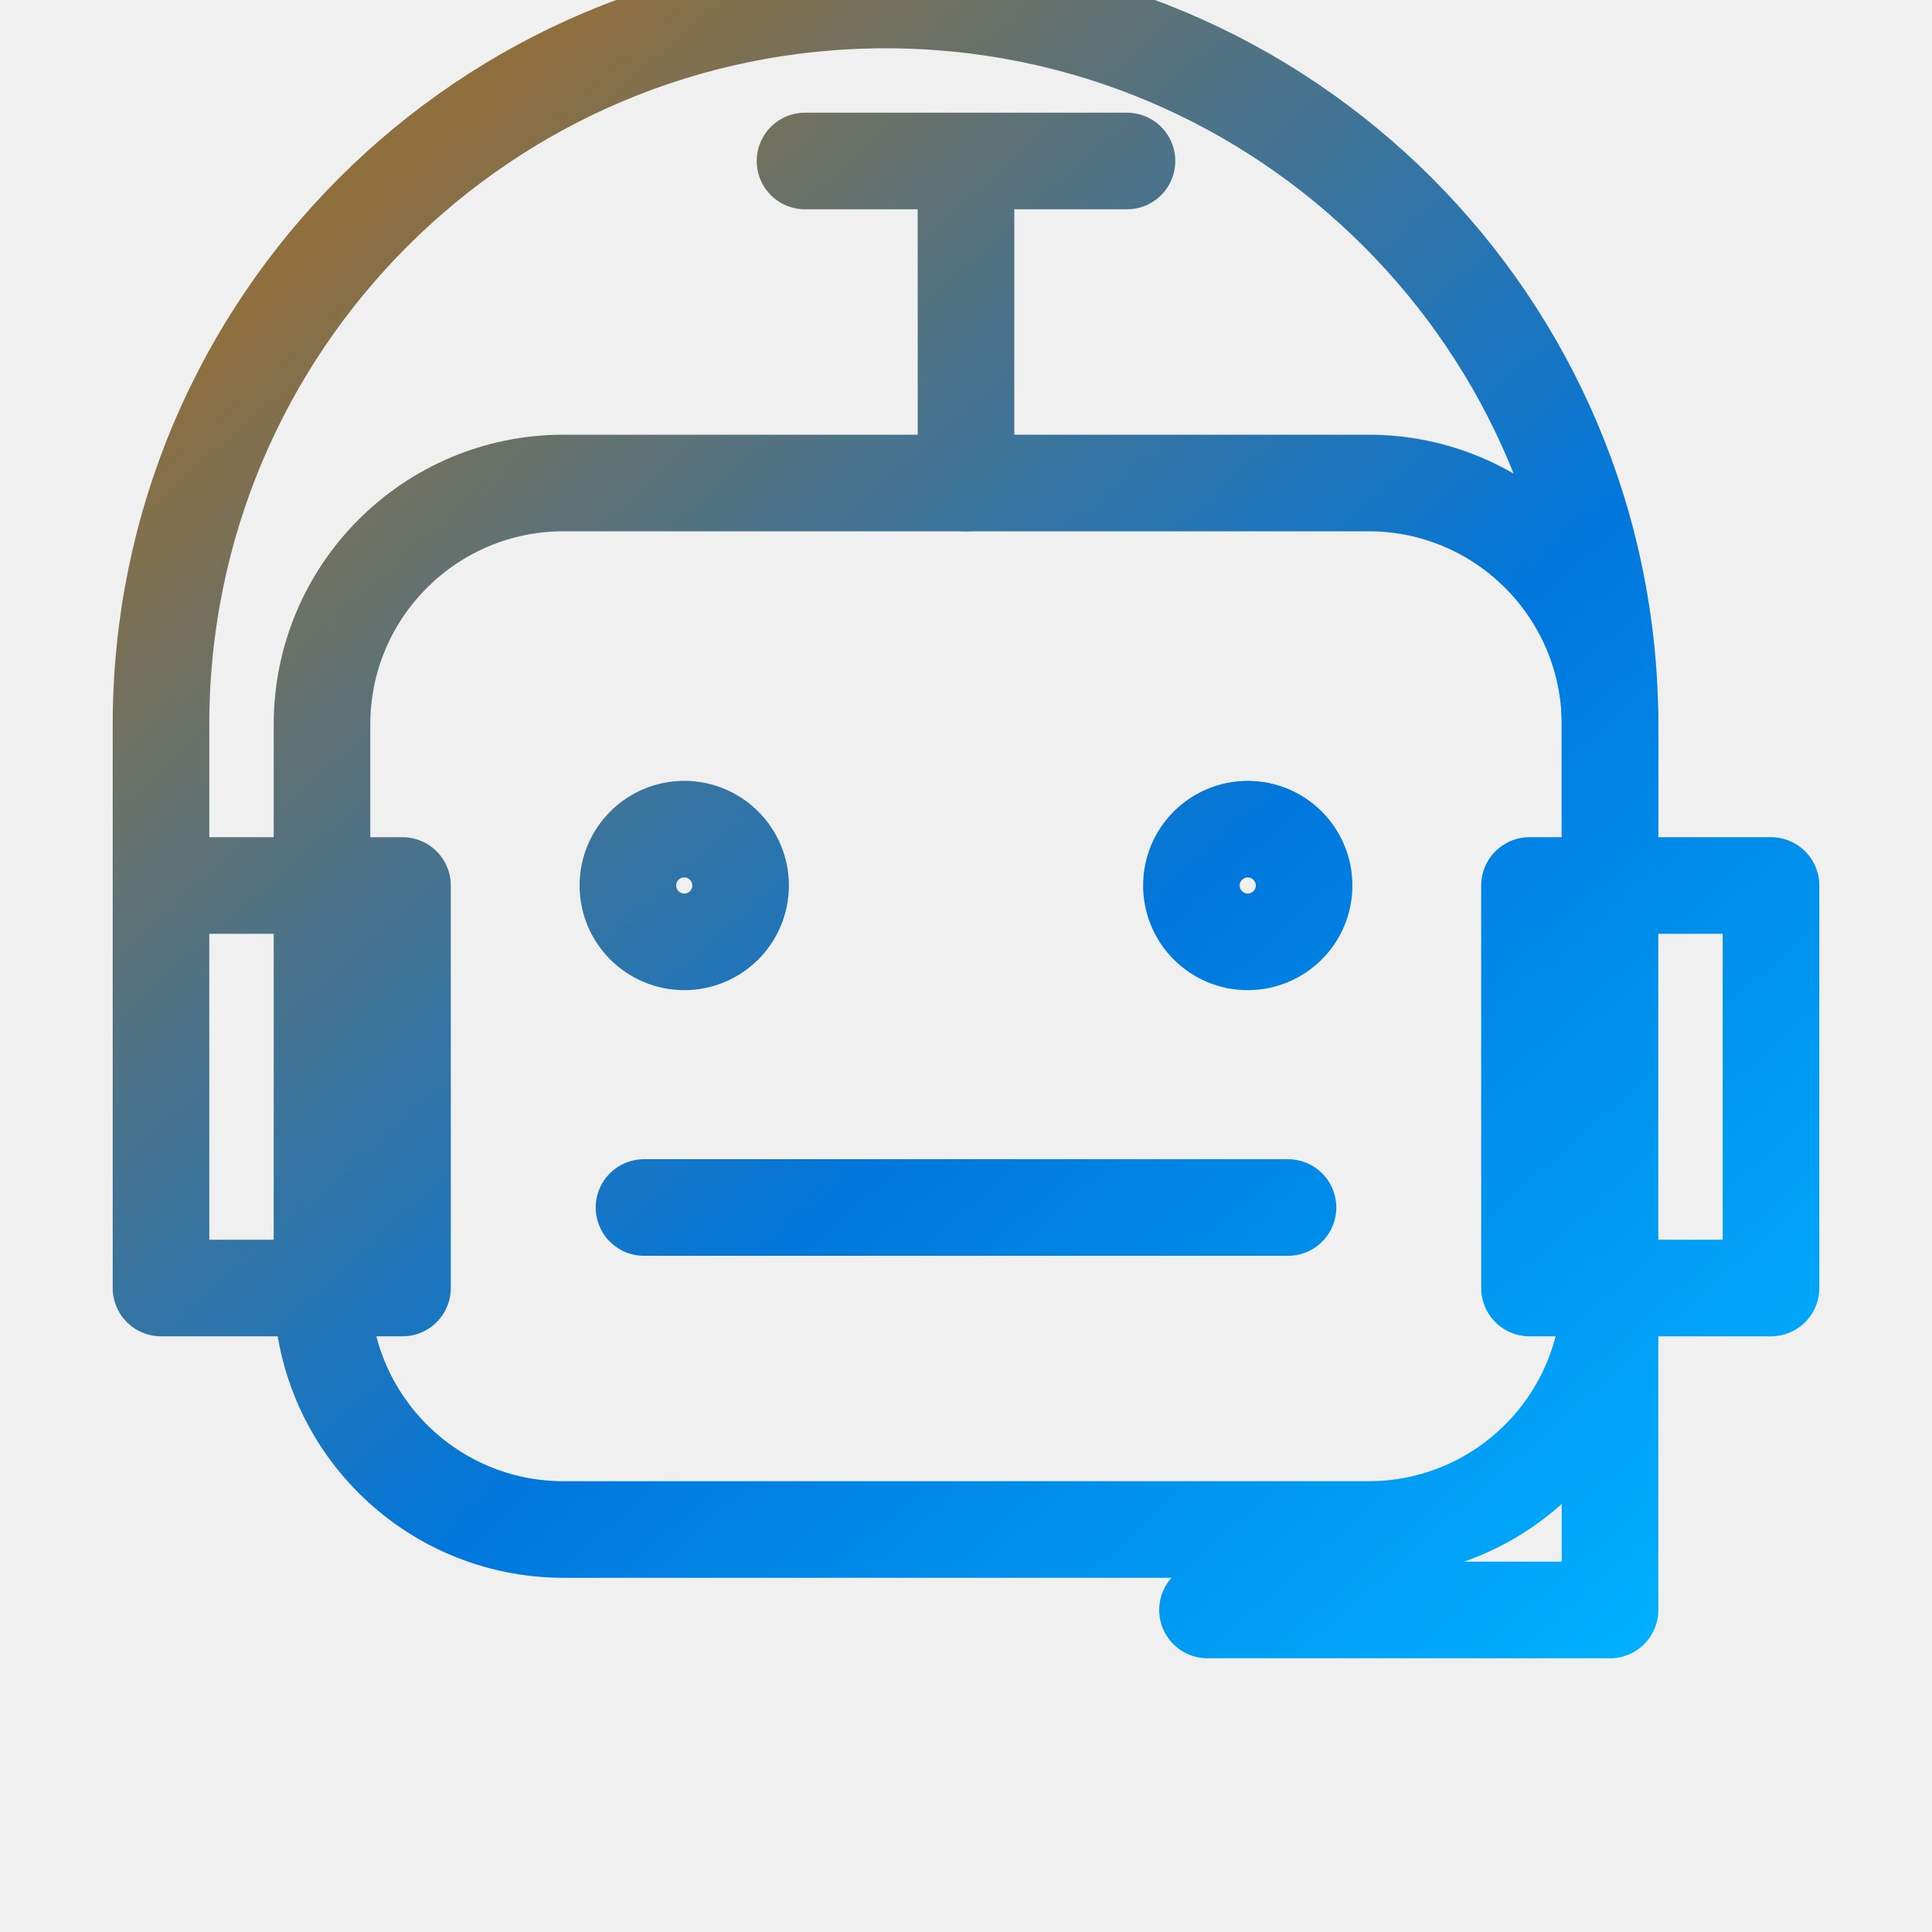
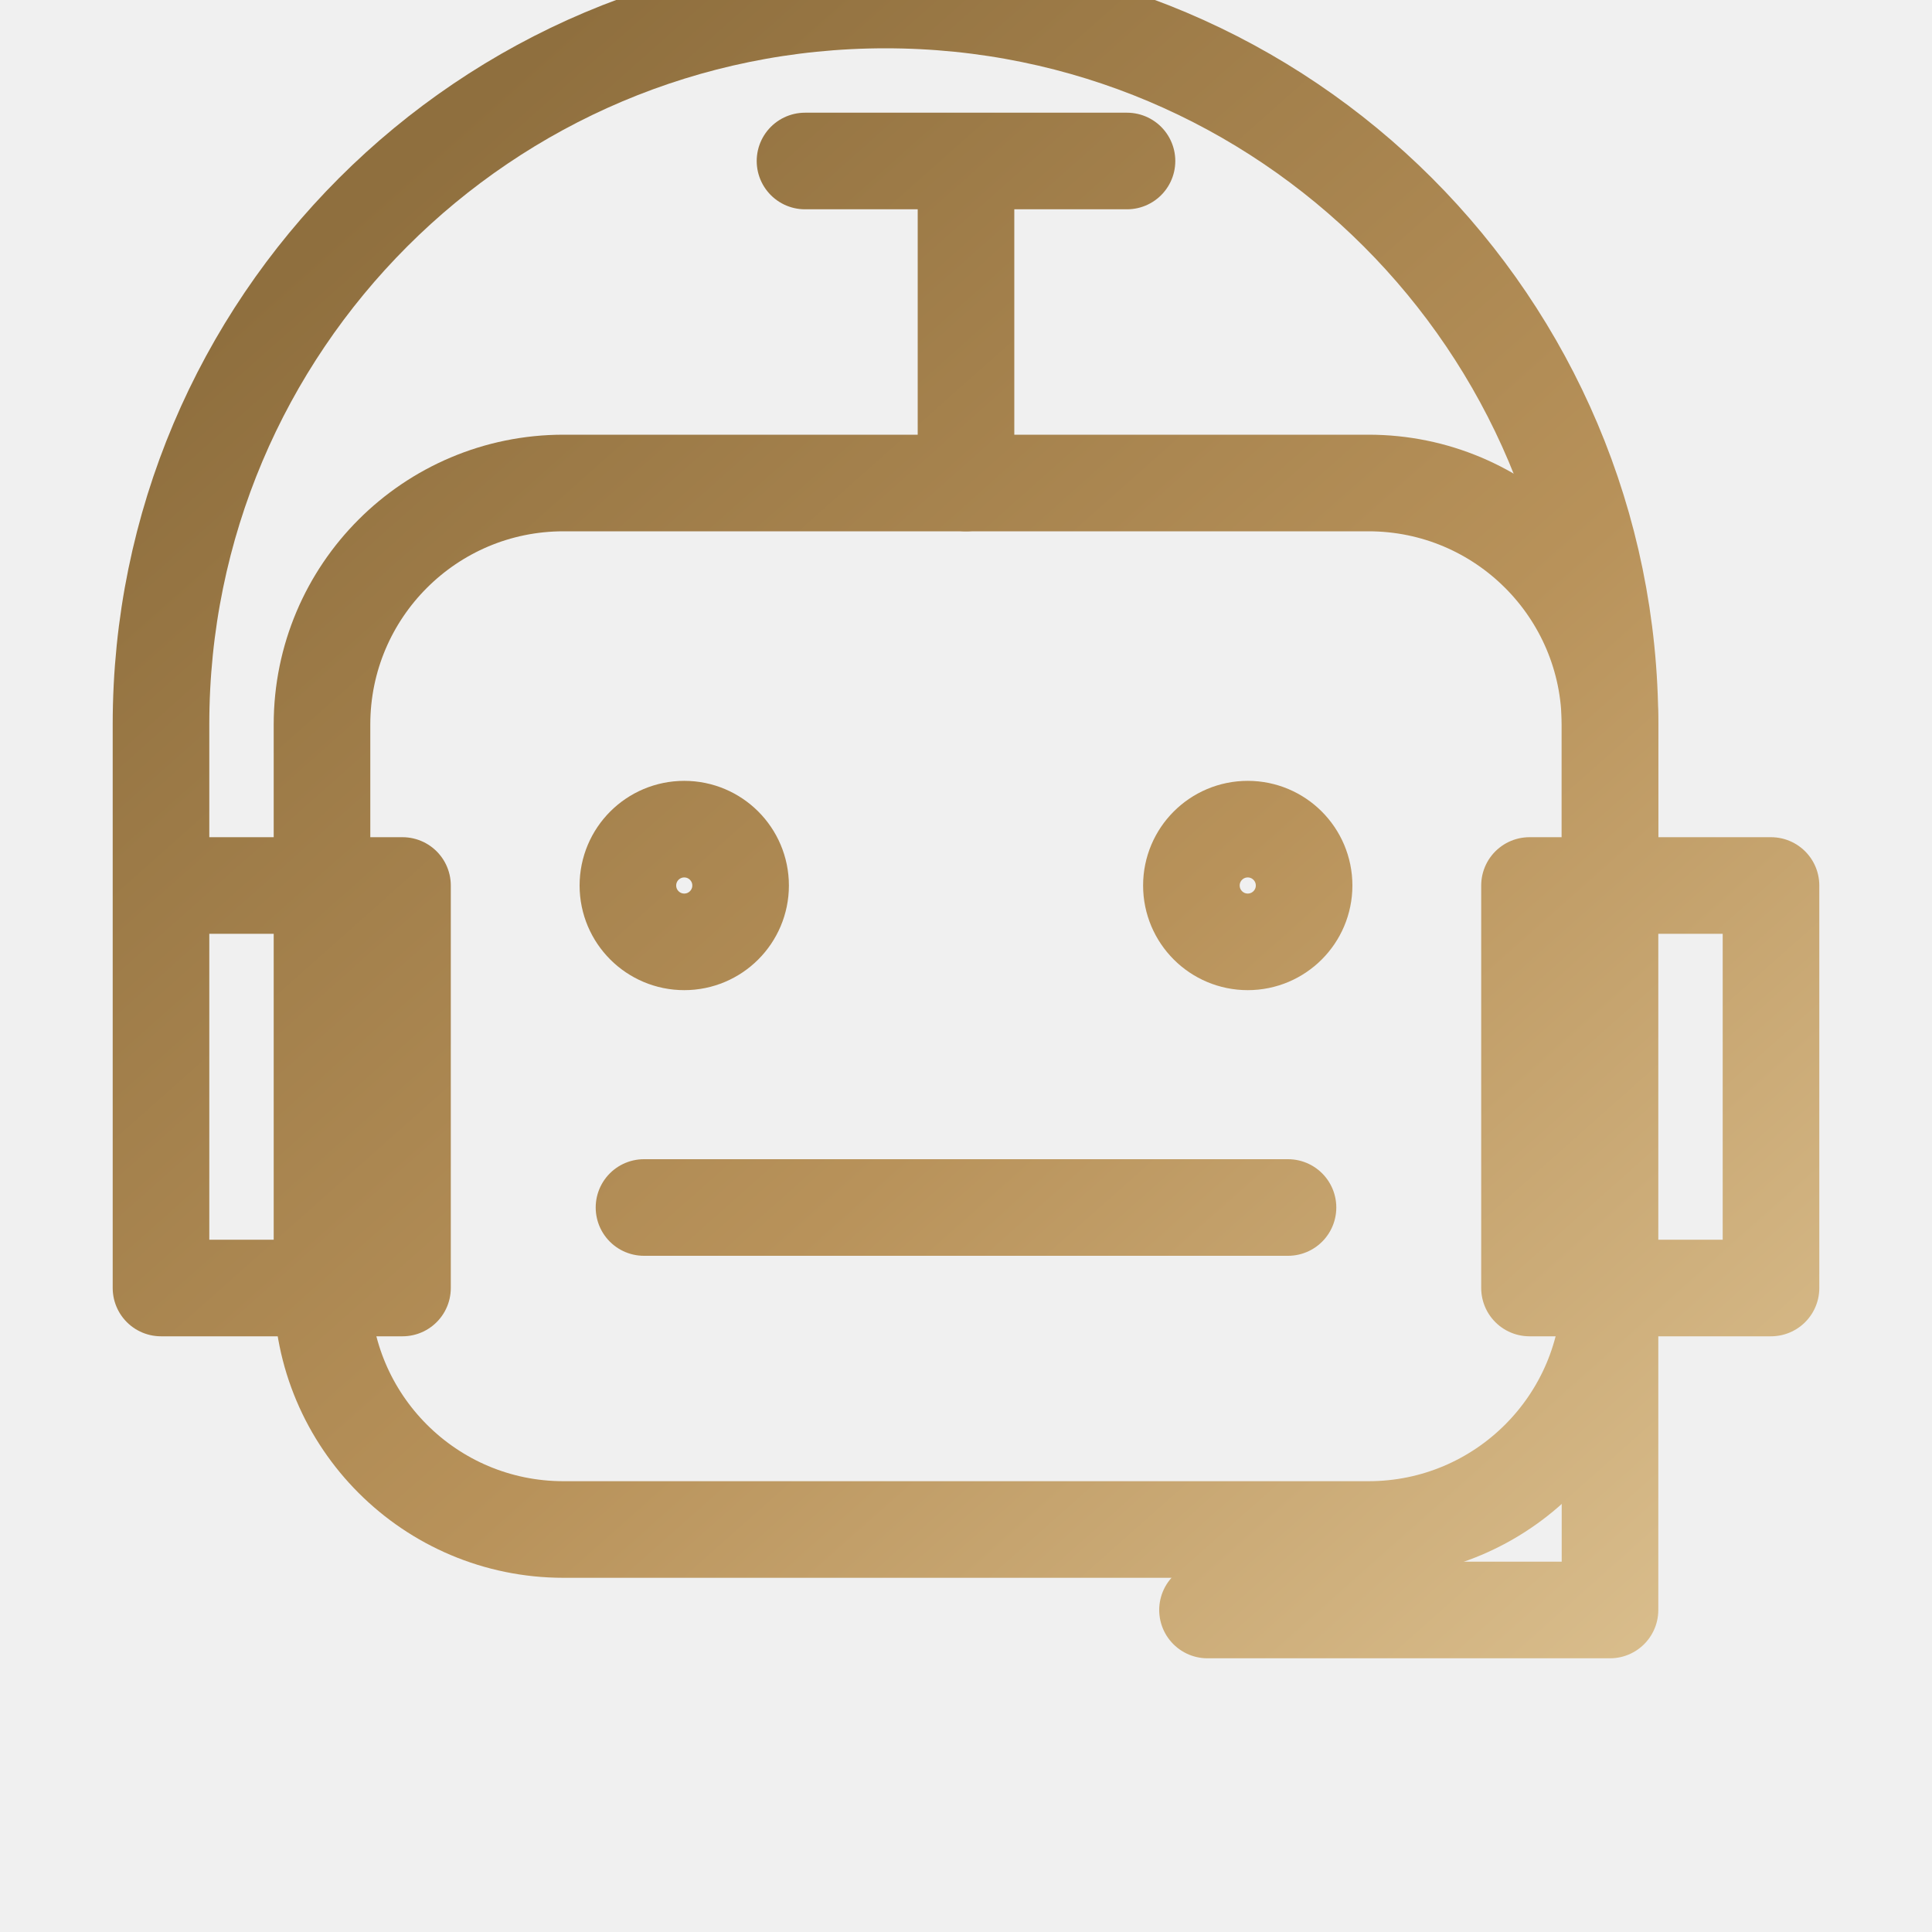
<svg xmlns="http://www.w3.org/2000/svg" viewBox="0 0 24 24" fill="none">
  <defs>
    <linearGradient id="aestheiaGradient" x1="4" y1="3" x2="20" y2="21" gradientUnits="userSpaceOnUse">
      <stop stop-color="#8f6f3e" />
-       <stop offset=".55" stop-color="#0077dd" />
-       <stop offset="1" stop-color="#00b0ff" />
+       <stop offset=".55" stop-color="#b8925a" />
+       <stop offset="1" stop-color="#d9bd8c" />
    </linearGradient>
    <mask id="roleClear">
      <rect width="24" height="24" fill="white" />
      <rect x="14" y="14" width="10" height="10" fill="black" />
    </mask>
  </defs>
  <g stroke="url(#aestheiaGradient)" stroke-width="1.2" stroke-linecap="round" stroke-linejoin="round">
    <g>
      <rect x="4" y="6" width="16" height="13" rx="3" />
      <path d="M12 6V2M10 2h4M8 15h8" />
      <circle cx="8.5" cy="11" r=".7" />
      <circle cx="15.5" cy="11" r=".7" />
    </g>
    <path d="M2 11V9a9 9 0 0 1 18 0v2M2 11v5h3v-5H2M19 11v5h3v-5h-3M20 16v4h-5" />
  </g>
</svg>
